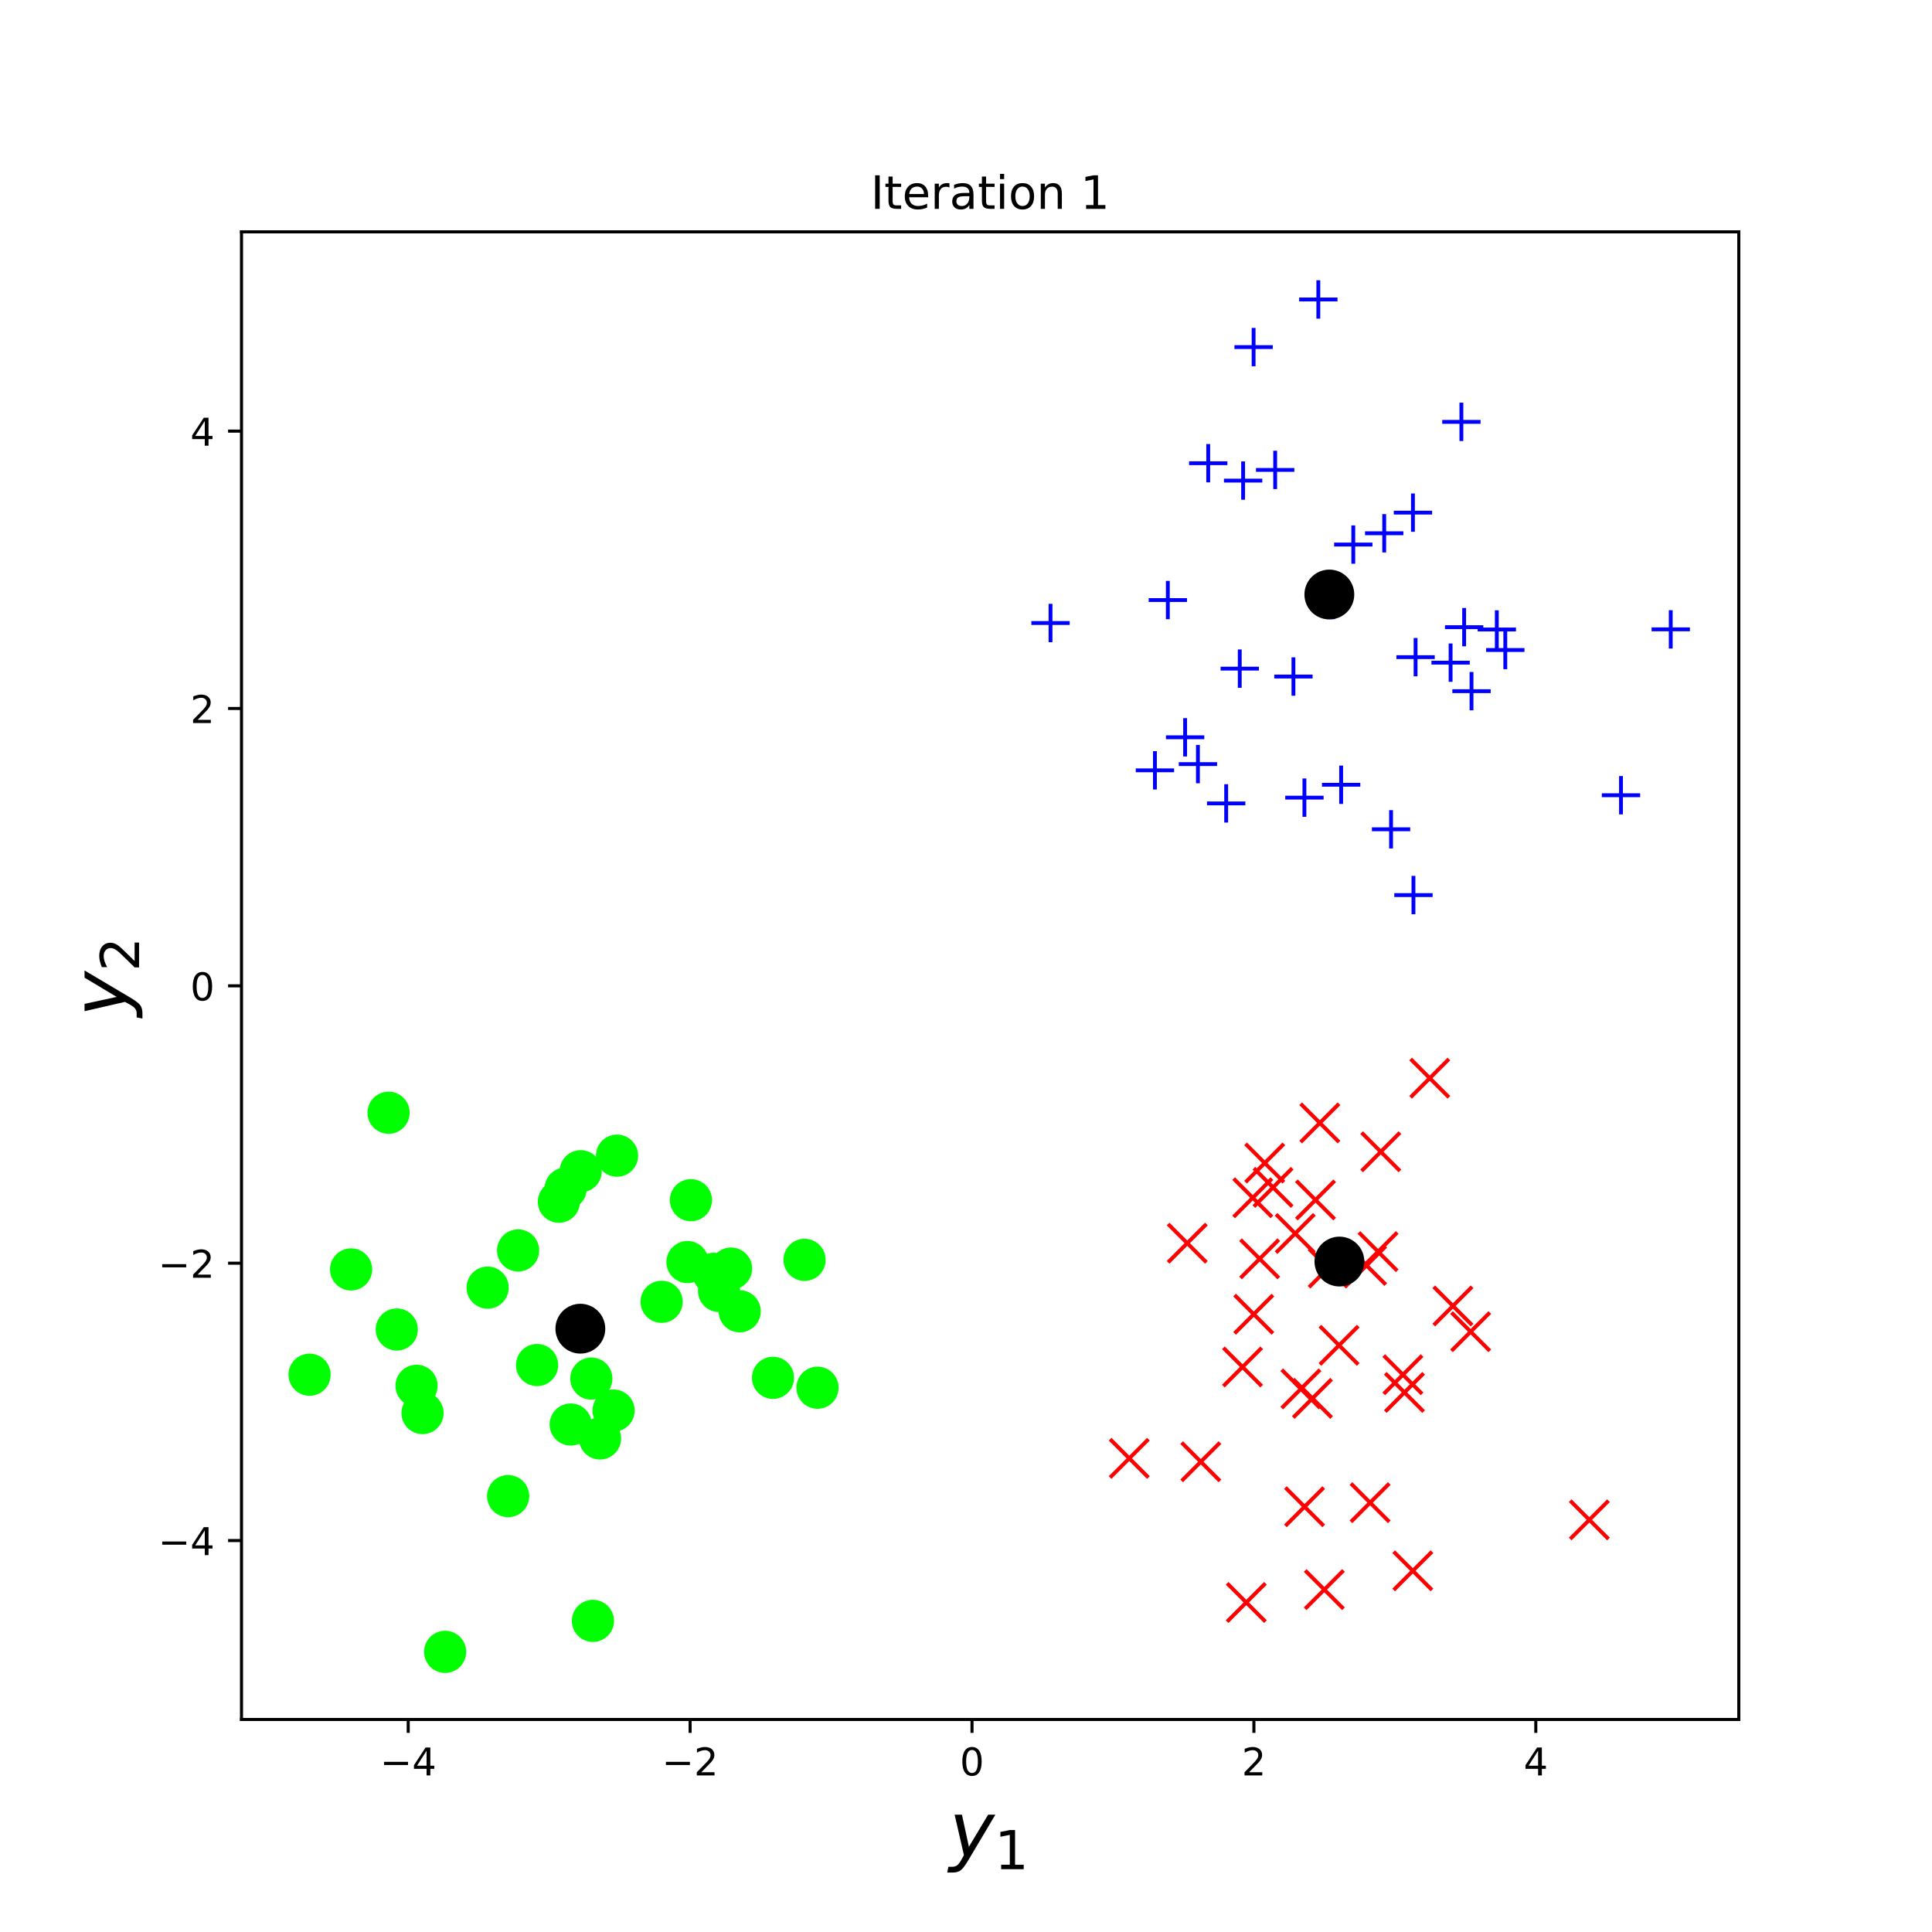
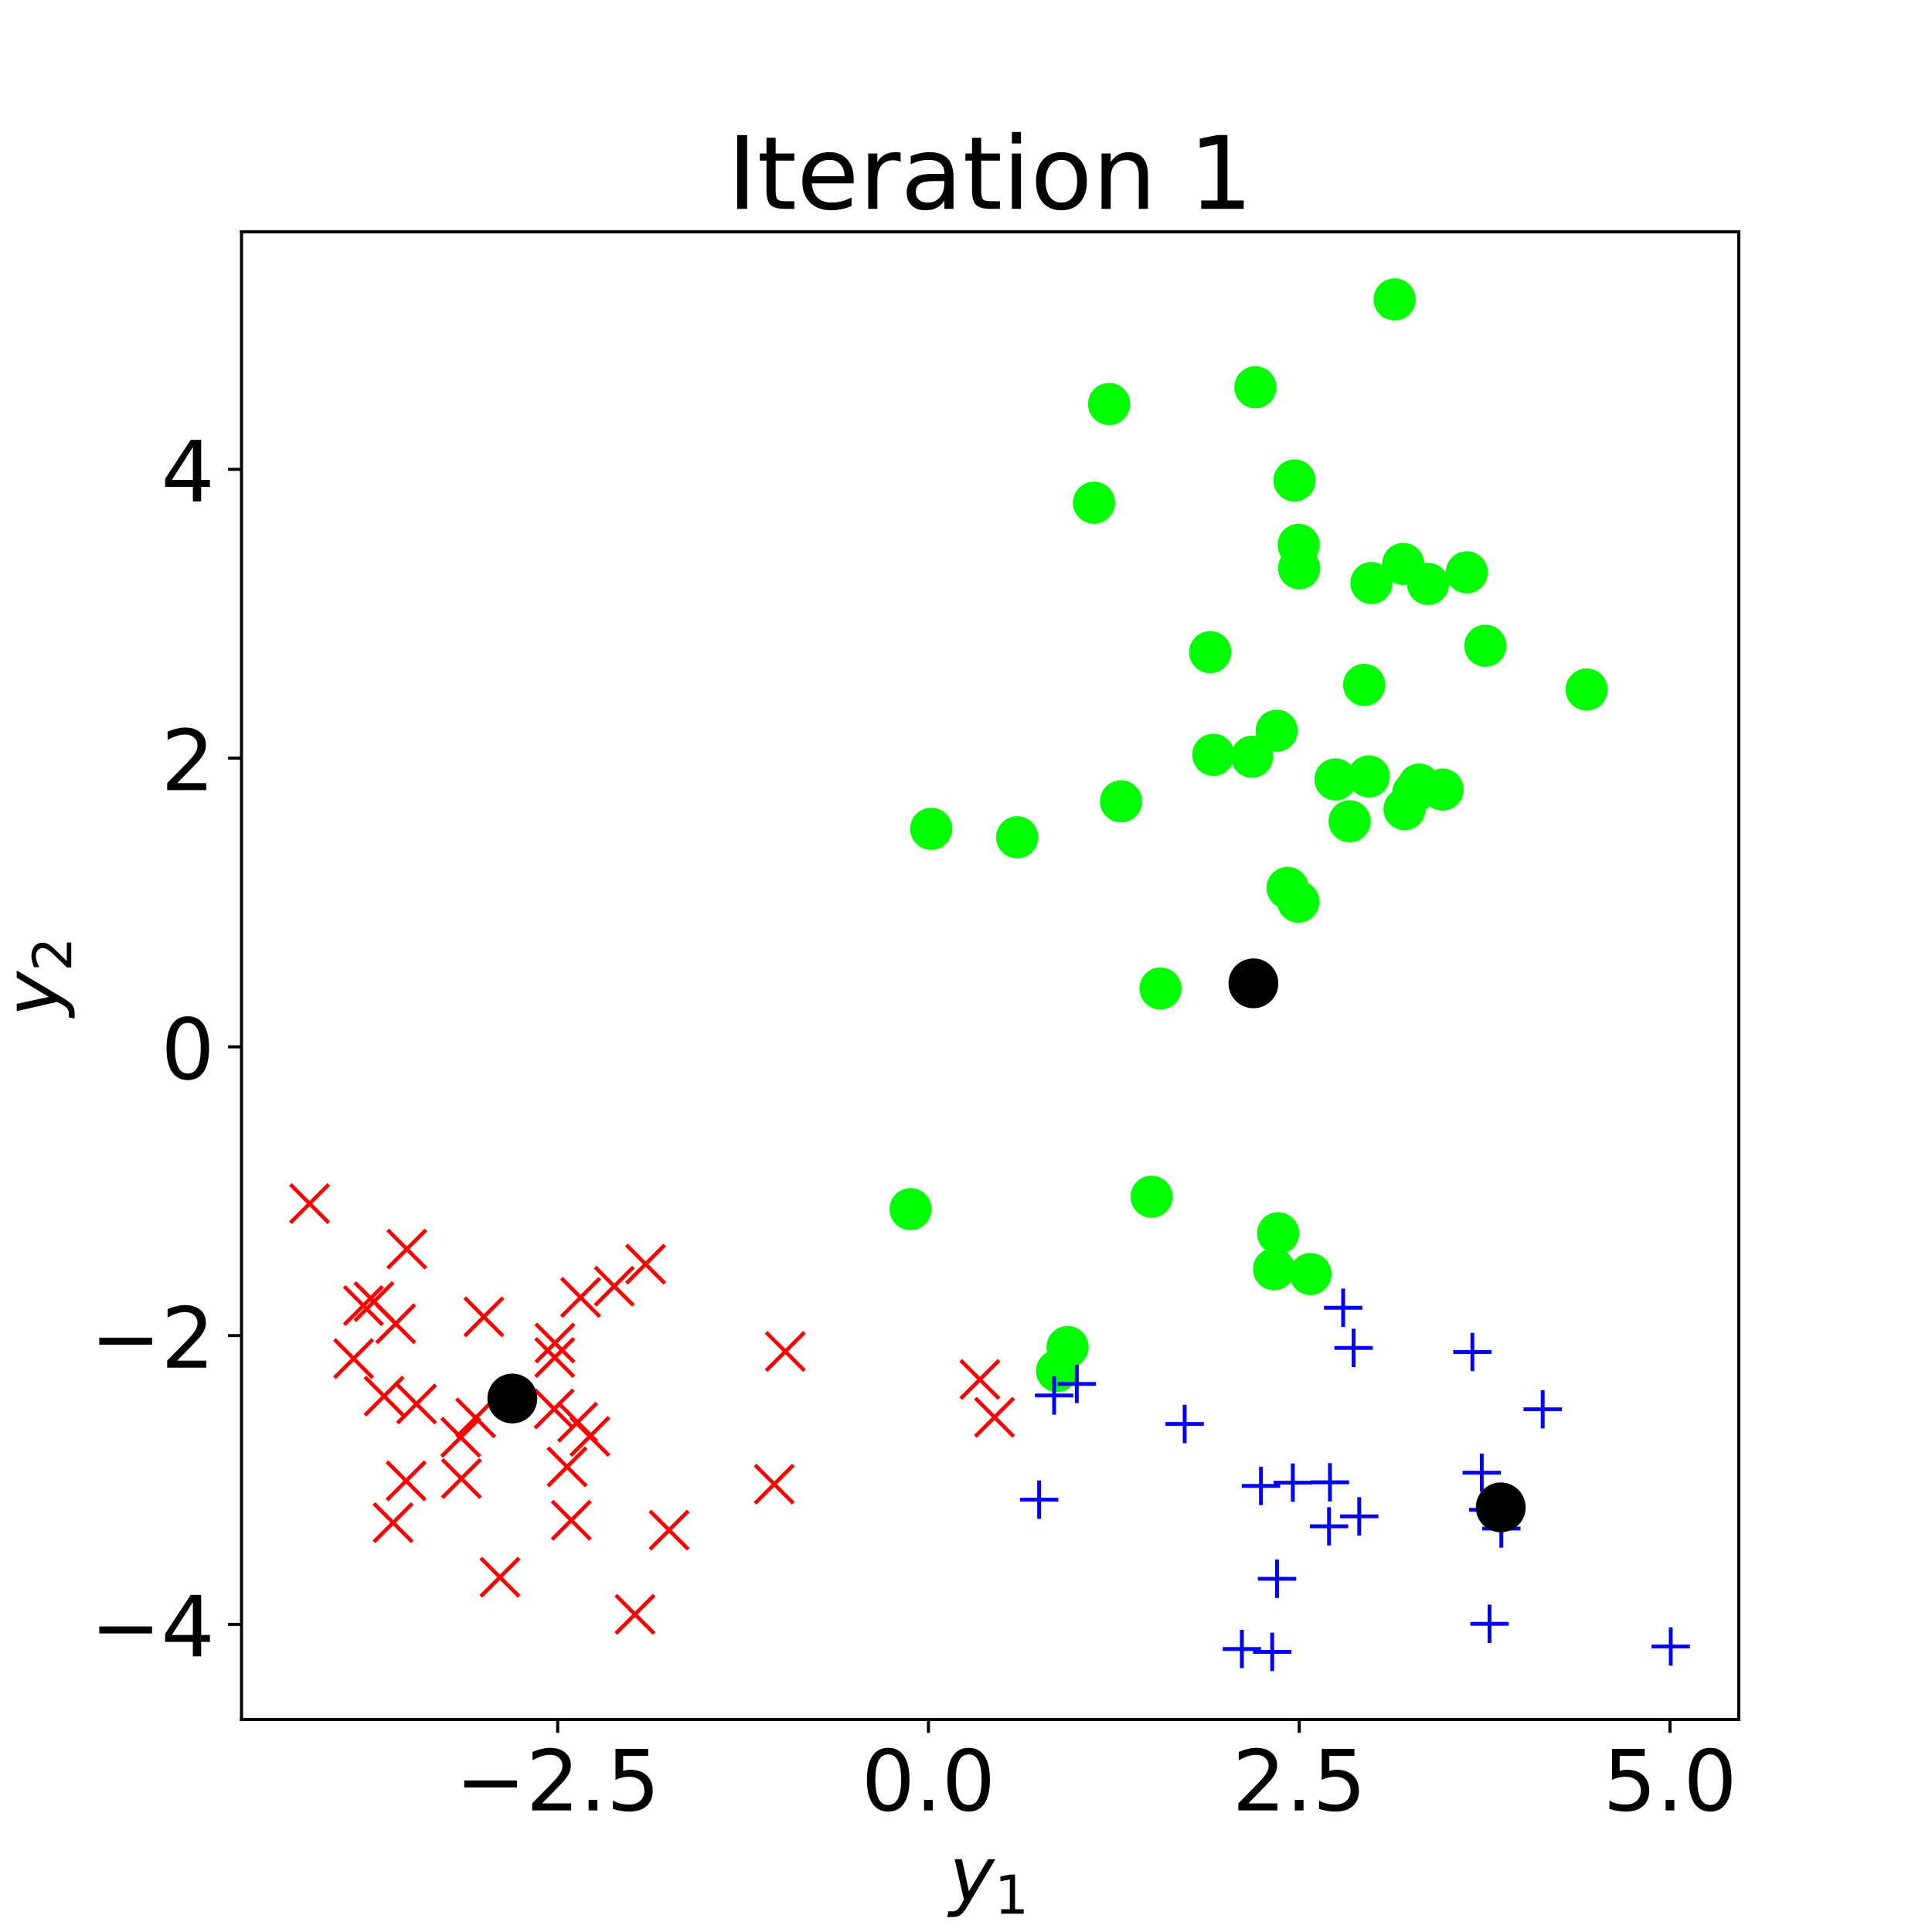
<svg xmlns="http://www.w3.org/2000/svg" xmlns:xlink="http://www.w3.org/1999/xlink" width="504pt" height="504pt" viewBox="0 0 504 504" version="1.1">
  <defs>
    <style type="text/css">*{stroke-linejoin: round; stroke-linecap: butt}</style>
  </defs>
  <g id="figure_1">
    <g id="patch_1">
      <path d="M 0 504  L 504 504  L 504 0  L 0 0  L 0 504  z " style="fill: none" />
    </g>
    <g id="axes_1">
      <g id="patch_2">
        <path d="M 63 448.56  L 453.6 448.56  L 453.6 60.48  L 63 60.48  L 63 448.56  z " style="fill: none" />
      </g>
      <g id="matplotlib.axis_1">
        <g id="xtick_1">
          <g id="line2d_1">
            <defs>
-               <path id="mb7c9445831" d="M 0 0  L 0 3.5  " style="stroke: #000000; stroke-width: 0.8" />
+               <path id="m3468204ce6" d="M 0 0  L 0 3.5  " style="stroke: #000000; stroke-width: 0.8" />
            </defs>
            <g>
-               <use xlink:href="#mb7c9445831" x="106.492" y="448.56" style="stroke: #000000; stroke-width: 0.8" />
+               <use xlink:href="#m3468204ce6" x="145.482" y="448.56" style="stroke: #000000; stroke-width: 0.8" />
            </g>
          </g>
          <g id="text_1">
-             <g transform="translate(99.12061 463.1584) scale(0.1 -0.1)">
+             <g transform="translate(118.7712 472.2766) scale(0.22 -0.22)">
              <defs>
                <path id="DejaVuSans-2212" d="M 678 2272  L 4684 2272  L 4684 1741  L 678 1741  L 678 2272  z " transform="scale(0.015625)" />
-                 <path id="DejaVuSans-34" d="M 2419 4116  L 825 1625  L 2419 1625  L 2419 4116  z M 2253 4666  L 3047 4666  L 3047 1625  L 3713 1625  L 3713 1100  L 3047 1100  L 3047 0  L 2419 0  L 2419 1100  L 313 1100  L 313 1709  L 2253 4666  z " transform="scale(0.015625)" />
-               </defs>
-               <use xlink:href="#DejaVuSans-2212" />
-               <use xlink:href="#DejaVuSans-34" x="83.789" />
-             </g>
-           </g>
-         </g>
-         <g id="xtick_2">
-           <g id="line2d_2">
-             <g>
-               <use xlink:href="#mb7c9445831" x="180.03" y="448.56" style="stroke: #000000; stroke-width: 0.8" />
-             </g>
-           </g>
-           <g id="text_2">
-             <g transform="translate(172.6587 463.1584) scale(0.1 -0.1)">
-               <defs>
                <path id="DejaVuSans-32" d="M 1228 531  L 3431 531  L 3431 0  L 469 0  L 469 531  Q 828 903 1448 1529  Q 2069 2156 2228 2338  Q 2531 2678 2651 2914  Q 2772 3150 2772 3378  Q 2772 3750 2511 3984  Q 2250 4219 1831 4219  Q 1534 4219 1204 4116  Q 875 4013 500 3803  L 500 4441  Q 881 4594 1212 4672  Q 1544 4750 1819 4750  Q 2544 4750 2975 4387  Q 3406 4025 3406 3419  Q 3406 3131 3298 2873  Q 3191 2616 2906 2266  Q 2828 2175 2409 1742  Q 1991 1309 1228 531  z " transform="scale(0.015625)" />
+                 <path id="DejaVuSans-2e" d="M 684 794  L 1344 794  L 1344 0  L 684 0  L 684 794  z " transform="scale(0.015625)" />
+                 <path id="DejaVuSans-35" d="M 691 4666  L 3169 4666  L 3169 4134  L 1269 4134  L 1269 2991  Q 1406 3038 1543 3061  Q 1681 3084 1819 3084  Q 2600 3084 3056 2656  Q 3513 2228 3513 1497  Q 3513 744 3044 326  Q 2575 -91 1722 -91  Q 1428 -91 1123 -41  Q 819 9 494 109  L 494 744  Q 775 591 1075 516  Q 1375 441 1709 441  Q 2250 441 2565 725  Q 2881 1009 2881 1497  Q 2881 1984 2565 2268  Q 2250 2553 1709 2553  Q 1456 2553 1204 2497  Q 953 2441 691 2322  L 691 4666  z " transform="scale(0.015625)" />
              </defs>
              <use xlink:href="#DejaVuSans-2212" />
              <use xlink:href="#DejaVuSans-32" x="83.789" />
-             </g>
-           </g>
-         </g>
-         <g id="xtick_3">
-           <g id="line2d_3">
-             <g>
-               <use xlink:href="#mb7c9445831" x="253.568" y="448.56" style="stroke: #000000; stroke-width: 0.8" />
-             </g>
-           </g>
-           <g id="text_3">
-             <g transform="translate(250.3866 463.1584) scale(0.1 -0.1)">
+               <use xlink:href="#DejaVuSans-2e" x="147.412" />
+               <use xlink:href="#DejaVuSans-35" x="179.199" />
+             </g>
+           </g>
+         </g>
+         <g id="xtick_2">
+           <g id="line2d_2">
+             <g>
+               <use xlink:href="#m3468204ce6" x="242.205" y="448.56" style="stroke: #000000; stroke-width: 0.8" />
+             </g>
+           </g>
+           <g id="text_2">
+             <g transform="translate(224.7119 472.2766) scale(0.22 -0.22)">
              <defs>
                <path id="DejaVuSans-30" d="M 2034 4250  Q 1547 4250 1301 3770  Q 1056 3291 1056 2328  Q 1056 1369 1301 889  Q 1547 409 2034 409  Q 2525 409 2770 889  Q 3016 1369 3016 2328  Q 3016 3291 2770 3770  Q 2525 4250 2034 4250  z M 2034 4750  Q 2819 4750 3233 4129  Q 3647 3509 3647 2328  Q 3647 1150 3233 529  Q 2819 -91 2034 -91  Q 1250 -91 836 529  Q 422 1150 422 2328  Q 422 3509 836 4129  Q 1250 4750 2034 4750  z " transform="scale(0.015625)" />
              </defs>
              <use xlink:href="#DejaVuSans-30" />
+               <use xlink:href="#DejaVuSans-2e" x="63.623" />
+               <use xlink:href="#DejaVuSans-30" x="95.41" />
+             </g>
+           </g>
+         </g>
+         <g id="xtick_3">
+           <g id="line2d_3">
+             <g>
+               <use xlink:href="#m3468204ce6" x="338.928" y="448.56" style="stroke: #000000; stroke-width: 0.8" />
+             </g>
+           </g>
+           <g id="text_3">
+             <g transform="translate(321.435 472.2766) scale(0.22 -0.22)">
+               <use xlink:href="#DejaVuSans-32" />
+               <use xlink:href="#DejaVuSans-2e" x="63.623" />
+               <use xlink:href="#DejaVuSans-35" x="95.41" />
            </g>
          </g>
        </g>
        <g id="xtick_4">
          <g id="line2d_4">
            <g>
-               <use xlink:href="#mb7c9445831" x="327.106" y="448.56" style="stroke: #000000; stroke-width: 0.8" />
+               <use xlink:href="#m3468204ce6" x="435.651" y="448.56" style="stroke: #000000; stroke-width: 0.8" />
            </g>
          </g>
          <g id="text_4">
-             <g transform="translate(323.9247 463.1584) scale(0.1 -0.1)">
-               <use xlink:href="#DejaVuSans-32" />
-             </g>
-           </g>
-         </g>
-         <g id="xtick_5">
-           <g id="line2d_5">
-             <g>
-               <use xlink:href="#mb7c9445831" x="400.644" y="448.56" style="stroke: #000000; stroke-width: 0.8" />
-             </g>
-           </g>
-           <g id="text_5">
-             <g transform="translate(397.4627 463.1584) scale(0.1 -0.1)">
-               <use xlink:href="#DejaVuSans-34" />
-             </g>
-           </g>
-         </g>
-         <g id="text_6">
-           <g transform="translate(247.6 484.3944) scale(0.2 -0.2)">
+             <g transform="translate(418.158 472.2766) scale(0.22 -0.22)">
+               <use xlink:href="#DejaVuSans-35" />
+               <use xlink:href="#DejaVuSans-2e" x="63.623" />
+               <use xlink:href="#DejaVuSans-30" x="95.41" />
+             </g>
+           </g>
+         </g>
+         <g id="text_5">
+           <g transform="translate(247.6 496.0081) scale(0.2 -0.2)">
            <defs>
              <path id="DejaVuSans-Oblique-79" d="M 1588 -325  Q 1188 -997 936 -1164  Q 684 -1331 294 -1331  L -159 -1331  L -63 -850  L 269 -850  Q 509 -850 678 -719  Q 847 -588 1056 -206  L 1234 128  L 459 3500  L 1069 3500  L 1650 819  L 3256 3500  L 3859 3500  L 1588 -325  z " transform="scale(0.015625)" />
              <path id="DejaVuSans-31" d="M 794 531  L 1825 531  L 1825 4091  L 703 3866  L 703 4441  L 1819 4666  L 2450 4666  L 2450 531  L 3481 531  L 3481 0  L 794 0  L 794 531  z " transform="scale(0.015625)" />
            </defs>
            <use xlink:href="#DejaVuSans-Oblique-79" transform="translate(0 0.3125)" />
            <use xlink:href="#DejaVuSans-31" transform="translate(59.17969 -16.09375) scale(0.7)" />
          </g>
        </g>
      </g>
      <g id="matplotlib.axis_2">
        <g id="ytick_1">
-           <g id="line2d_6">
+           <g id="line2d_5">
            <defs>
-               <path id="mdca806f975" d="M 0 0  L -3.5 0  " style="stroke: #000000; stroke-width: 0.8" />
+               <path id="m7cc0e782d6" d="M 0 0  L -3.5 0  " style="stroke: #000000; stroke-width: 0.8" />
            </defs>
            <g>
-               <use xlink:href="#mdca806f975" x="63" y="401.885" style="stroke: #000000; stroke-width: 0.8" />
-             </g>
-           </g>
-           <g id="text_7">
-             <g transform="translate(41.25781 405.6845) scale(0.1 -0.1)">
+               <use xlink:href="#m7cc0e782d6" x="63" y="423.74" style="stroke: #000000; stroke-width: 0.8" />
+             </g>
+           </g>
+           <g id="text_6">
+             <g transform="translate(23.56719 432.0988) scale(0.22 -0.22)">
+               <defs>
+                 <path id="DejaVuSans-34" d="M 2419 4116  L 825 1625  L 2419 1625  L 2419 4116  z M 2253 4666  L 3047 4666  L 3047 1625  L 3713 1625  L 3713 1100  L 3047 1100  L 3047 0  L 2419 0  L 2419 1100  L 313 1100  L 313 1709  L 2253 4666  z " transform="scale(0.015625)" />
+               </defs>
              <use xlink:href="#DejaVuSans-2212" />
              <use xlink:href="#DejaVuSans-34" x="83.789" />
            </g>
          </g>
        </g>
        <g id="ytick_2">
-           <g id="line2d_7">
-             <g>
-               <use xlink:href="#mdca806f975" x="63" y="329.53" style="stroke: #000000; stroke-width: 0.8" />
-             </g>
-           </g>
-           <g id="text_8">
-             <g transform="translate(41.25781 333.3295) scale(0.1 -0.1)">
+           <g id="line2d_6">
+             <g>
+               <use xlink:href="#m7cc0e782d6" x="63" y="348.414" style="stroke: #000000; stroke-width: 0.8" />
+             </g>
+           </g>
+           <g id="text_7">
+             <g transform="translate(23.56719 356.772) scale(0.22 -0.22)">
              <use xlink:href="#DejaVuSans-2212" />
              <use xlink:href="#DejaVuSans-32" x="83.789" />
            </g>
          </g>
        </g>
        <g id="ytick_3">
+           <g id="line2d_7">
+             <g>
+               <use xlink:href="#m7cc0e782d6" x="63" y="273.087" style="stroke: #000000; stroke-width: 0.8" />
+             </g>
+           </g>
+           <g id="text_8">
+             <g transform="translate(42.0025 281.4452) scale(0.22 -0.22)">
+               <use xlink:href="#DejaVuSans-30" />
+             </g>
+           </g>
+         </g>
+         <g id="ytick_4">
          <g id="line2d_8">
            <g>
-               <use xlink:href="#mdca806f975" x="63" y="257.175" style="stroke: #000000; stroke-width: 0.8" />
+               <use xlink:href="#m7cc0e782d6" x="63" y="197.76" style="stroke: #000000; stroke-width: 0.8" />
            </g>
          </g>
          <g id="text_9">
-             <g transform="translate(49.6375 260.9744) scale(0.1 -0.1)">
-               <use xlink:href="#DejaVuSans-30" />
-             </g>
-           </g>
-         </g>
-         <g id="ytick_4">
+             <g transform="translate(42.0025 206.1184) scale(0.22 -0.22)">
+               <use xlink:href="#DejaVuSans-32" />
+             </g>
+           </g>
+         </g>
+         <g id="ytick_5">
          <g id="line2d_9">
            <g>
-               <use xlink:href="#mdca806f975" x="63" y="184.82" style="stroke: #000000; stroke-width: 0.8" />
+               <use xlink:href="#m7cc0e782d6" x="63" y="122.433" style="stroke: #000000; stroke-width: 0.8" />
            </g>
          </g>
          <g id="text_10">
-             <g transform="translate(49.6375 188.6193) scale(0.1 -0.1)">
-               <use xlink:href="#DejaVuSans-32" />
-             </g>
-           </g>
-         </g>
-         <g id="ytick_5">
-           <g id="line2d_10">
-             <g>
-               <use xlink:href="#mdca806f975" x="63" y="112.465" style="stroke: #000000; stroke-width: 0.8" />
-             </g>
-           </g>
-           <g id="text_11">
-             <g transform="translate(49.6375 116.2642) scale(0.1 -0.1)">
+             <g transform="translate(42.0025 130.7917) scale(0.22 -0.22)">
              <use xlink:href="#DejaVuSans-34" />
            </g>
          </g>
        </g>
-         <g id="text_12">
-           <g transform="translate(33.05781 265.22) rotate(-90) scale(0.2 -0.2)">
+         <g id="text_11">
+           <g transform="translate(15.36719 265.22) rotate(-90) scale(0.2 -0.2)">
            <use xlink:href="#DejaVuSans-Oblique-79" transform="translate(0 0.3125)" />
            <use xlink:href="#DejaVuSans-32" transform="translate(59.17969 -16.09375) scale(0.7)" />
          </g>
        </g>
      </g>
+       <g id="line2d_10">
+         <defs>
+           <path id="m7ee45a2a18" d="M -5 5  L 5 -5  M -5 -5  L 5 5  " style="stroke: #ff0000" />
+         </defs>
+         <g clip-path="url(#p1b274f0516)">
+           <use xlink:href="#m7ee45a2a18" x="80.755" y="313.983" style="fill: #ff0000; stroke: #ff0000" />
+           <use xlink:href="#m7ee45a2a18" x="106.123" y="325.842" style="fill: #ff0000; stroke: #ff0000" />
+           <use xlink:href="#m7ee45a2a18" x="151.458" y="338.456" style="fill: #ff0000; stroke: #ff0000" />
+           <use xlink:href="#m7ee45a2a18" x="160.236" y="335.532" style="fill: #ff0000; stroke: #ff0000" />
+           <use xlink:href="#m7ee45a2a18" x="97.544" y="339.553" style="fill: #ff0000; stroke: #ff0000" />
+           <use xlink:href="#m7ee45a2a18" x="165.638" y="421.133" style="fill: #ff0000; stroke: #ff0000" />
+           <use xlink:href="#m7ee45a2a18" x="201.968" y="387.176" style="fill: #ff0000; stroke: #ff0000" />
+           <use xlink:href="#m7ee45a2a18" x="120.193" y="374.937" style="fill: #ff0000; stroke: #ff0000" />
+           <use xlink:href="#m7ee45a2a18" x="144.713" y="354.129" style="fill: #ff0000; stroke: #ff0000" />
+           <use xlink:href="#m7ee45a2a18" x="144.769" y="350.359" style="fill: #ff0000; stroke: #ff0000" />
+           <use xlink:href="#m7ee45a2a18" x="204.854" y="352.562" style="fill: #ff0000; stroke: #ff0000" />
+           <use xlink:href="#m7ee45a2a18" x="108.648" y="366.253" style="fill: #ff0000; stroke: #ff0000" />
+           <use xlink:href="#m7ee45a2a18" x="92.234" y="354.42" style="fill: #ff0000; stroke: #ff0000" />
+           <use xlink:href="#m7ee45a2a18" x="103.222" y="345.316" style="fill: #ff0000; stroke: #ff0000" />
+           <use xlink:href="#m7ee45a2a18" x="153.877" y="374.718" style="fill: #ff0000; stroke: #ff0000" />
+           <use xlink:href="#m7ee45a2a18" x="124.075" y="369.872" style="fill: #ff0000; stroke: #ff0000" />
+           <use xlink:href="#m7ee45a2a18" x="102.544" y="397.218" style="fill: #ff0000; stroke: #ff0000" />
+           <use xlink:href="#m7ee45a2a18" x="130.416" y="411.446" style="fill: #ff0000; stroke: #ff0000" />
+           <use xlink:href="#m7ee45a2a18" x="100.187" y="364.207" style="fill: #ff0000; stroke: #ff0000" />
+           <use xlink:href="#m7ee45a2a18" x="120.358" y="385.708" style="fill: #ff0000; stroke: #ff0000" />
+           <use xlink:href="#m7ee45a2a18" x="150.677" y="371.005" style="fill: #ff0000; stroke: #ff0000" />
+           <use xlink:href="#m7ee45a2a18" x="147.925" y="382.656" style="fill: #ff0000; stroke: #ff0000" />
+           <use xlink:href="#m7ee45a2a18" x="144.554" y="367.555" style="fill: #ff0000; stroke: #ff0000" />
+           <use xlink:href="#m7ee45a2a18" x="94.791" y="340.59" style="fill: #ff0000; stroke: #ff0000" />
+           <use xlink:href="#m7ee45a2a18" x="105.936" y="386.308" style="fill: #ff0000; stroke: #ff0000" />
+           <use xlink:href="#m7ee45a2a18" x="168.411" y="329.776" style="fill: #ff0000; stroke: #ff0000" />
+           <use xlink:href="#m7ee45a2a18" x="126.216" y="343.526" style="fill: #ff0000; stroke: #ff0000" />
+           <use xlink:href="#m7ee45a2a18" x="149.022" y="396.592" style="fill: #ff0000; stroke: #ff0000" />
+           <use xlink:href="#m7ee45a2a18" x="174.541" y="399.163" style="fill: #ff0000; stroke: #ff0000" />
+           <use xlink:href="#m7ee45a2a18" x="255.613" y="359.868" style="fill: #ff0000; stroke: #ff0000" />
+           <use xlink:href="#m7ee45a2a18" x="259.435" y="369.726" style="fill: #ff0000; stroke: #ff0000" />
+         </g>
+       </g>
      <g id="line2d_11">
        <defs>
-           <path id="m654a1dd733" d="M -5 5  L 5 -5  M -5 -5  L 5 5  " style="stroke: #ff0000" />
+           <path id="m3ec1ff47a1" d="M 0 5  C 1.326 5 2.598 4.473 3.536 3.536  C 4.473 2.598 5 1.326 5 0  C 5 -1.326 4.473 -2.598 3.536 -3.536  C 2.598 -4.473 1.326 -5 0 -5  C -1.326 -5 -2.598 -4.473 -3.536 -3.536  C -4.473 -2.598 -5 -1.326 -5 0  C -5 1.326 -4.473 2.598 -3.536 3.536  C -2.598 4.473 -1.326 5 0 5  z " style="stroke: #00ff00" />
        </defs>
-         <g clip-path="url(#p6a82143567)">
-           <use xlink:href="#m654a1dd733" x="343.177" y="313.03" style="fill: #ff0000; stroke: #ff0000" />
-           <use xlink:href="#m654a1dd733" x="329.929" y="303.399" style="fill: #ff0000; stroke: #ff0000" />
-           <use xlink:href="#m654a1dd733" x="359.493" y="326.508" style="fill: #ff0000; stroke: #ff0000" />
-           <use xlink:href="#m654a1dd733" x="326.811" y="312.461" style="fill: #ff0000; stroke: #ff0000" />
-           <use xlink:href="#m654a1dd733" x="327.068" y="342.84" style="fill: #ff0000; stroke: #ff0000" />
-           <use xlink:href="#m654a1dd733" x="349.322" y="350.949" style="fill: #ff0000; stroke: #ff0000" />
-           <use xlink:href="#m654a1dd733" x="328.606" y="328.388" style="fill: #ff0000; stroke: #ff0000" />
-           <use xlink:href="#m654a1dd733" x="372.982" y="281.261" style="fill: #ff0000; stroke: #ff0000" />
-           <use xlink:href="#m654a1dd733" x="342.373" y="364.794" style="fill: #ff0000; stroke: #ff0000" />
-           <use xlink:href="#m654a1dd733" x="357.422" y="392.001" style="fill: #ff0000; stroke: #ff0000" />
-           <use xlink:href="#m654a1dd733" x="294.593" y="380.44" style="fill: #ff0000; stroke: #ff0000" />
-           <use xlink:href="#m654a1dd733" x="337.881" y="321.783" style="fill: #ff0000; stroke: #ff0000" />
-           <use xlink:href="#m654a1dd733" x="366.382" y="363.246" style="fill: #ff0000; stroke: #ff0000" />
-           <use xlink:href="#m654a1dd733" x="313.257" y="381.326" style="fill: #ff0000; stroke: #ff0000" />
-           <use xlink:href="#m654a1dd733" x="339.362" y="362.32" style="fill: #ff0000; stroke: #ff0000" />
-           <use xlink:href="#m654a1dd733" x="325.119" y="418.034" style="fill: #ff0000; stroke: #ff0000" />
-           <use xlink:href="#m654a1dd733" x="345.472" y="414.684" style="fill: #ff0000; stroke: #ff0000" />
-           <use xlink:href="#m654a1dd733" x="309.716" y="324.311" style="fill: #ff0000; stroke: #ff0000" />
-           <use xlink:href="#m654a1dd733" x="332.092" y="309.755" style="fill: #ff0000; stroke: #ff0000" />
-           <use xlink:href="#m654a1dd733" x="344.304" y="292.938" style="fill: #ff0000; stroke: #ff0000" />
-           <use xlink:href="#m654a1dd733" x="346.483" y="330.8" style="fill: #ff0000; stroke: #ff0000" />
-           <use xlink:href="#m654a1dd733" x="324.14" y="356.599" style="fill: #ff0000; stroke: #ff0000" />
-           <use xlink:href="#m654a1dd733" x="368.564" y="409.783" style="fill: #ff0000; stroke: #ff0000" />
-           <use xlink:href="#m654a1dd733" x="383.646" y="347.402" style="fill: #ff0000; stroke: #ff0000" />
-           <use xlink:href="#m654a1dd733" x="414.615" y="396.48" style="fill: #ff0000; stroke: #ff0000" />
-           <use xlink:href="#m654a1dd733" x="356.493" y="330.116" style="fill: #ff0000; stroke: #ff0000" />
-           <use xlink:href="#m654a1dd733" x="340.318" y="393.059" style="fill: #ff0000; stroke: #ff0000" />
-           <use xlink:href="#m654a1dd733" x="365.976" y="358.621" style="fill: #ff0000; stroke: #ff0000" />
-           <use xlink:href="#m654a1dd733" x="360.205" y="300.464" style="fill: #ff0000; stroke: #ff0000" />
-           <use xlink:href="#m654a1dd733" x="379.021" y="340.682" style="fill: #ff0000; stroke: #ff0000" />
+         <g clip-path="url(#p1b274f0516)">
+           <use xlink:href="#m3ec1ff47a1" x="413.905" y="179.878" style="fill: #00ff00; stroke: #00ff00" />
+           <use xlink:href="#m3ec1ff47a1" x="370.202" y="204.669" style="fill: #00ff00; stroke: #00ff00" />
+           <use xlink:href="#m3ec1ff47a1" x="333.043" y="190.624" style="fill: #00ff00; stroke: #00ff00" />
+           <use xlink:href="#m3ec1ff47a1" x="348.366" y="203.334" style="fill: #00ff00; stroke: #00ff00" />
+           <use xlink:href="#m3ec1ff47a1" x="292.441" y="209.061" style="fill: #00ff00; stroke: #00ff00" />
+           <use xlink:href="#m3ec1ff47a1" x="337.694" y="125.333" style="fill: #00ff00; stroke: #00ff00" />
+           <use xlink:href="#m3ec1ff47a1" x="338.783" y="142.145" style="fill: #00ff00; stroke: #00ff00" />
+           <use xlink:href="#m3ec1ff47a1" x="327.488" y="101.03" style="fill: #00ff00; stroke: #00ff00" />
+           <use xlink:href="#m3ec1ff47a1" x="289.323" y="105.39" style="fill: #00ff00; stroke: #00ff00" />
+           <use xlink:href="#m3ec1ff47a1" x="382.639" y="149.31" style="fill: #00ff00; stroke: #00ff00" />
+           <use xlink:href="#m3ec1ff47a1" x="368.672" y="206.818" style="fill: #00ff00; stroke: #00ff00" />
+           <use xlink:href="#m3ec1ff47a1" x="355.881" y="178.672" style="fill: #00ff00; stroke: #00ff00" />
+           <use xlink:href="#m3ec1ff47a1" x="315.695" y="170.131" style="fill: #00ff00; stroke: #00ff00" />
+           <use xlink:href="#m3ec1ff47a1" x="265.352" y="218.432" style="fill: #00ff00; stroke: #00ff00" />
+           <use xlink:href="#m3ec1ff47a1" x="366.395" y="211.093" style="fill: #00ff00; stroke: #00ff00" />
+           <use xlink:href="#m3ec1ff47a1" x="357.065" y="202.552" style="fill: #00ff00; stroke: #00ff00" />
+           <use xlink:href="#m3ec1ff47a1" x="335.888" y="231.633" style="fill: #00ff00; stroke: #00ff00" />
+           <use xlink:href="#m3ec1ff47a1" x="316.521" y="196.906" style="fill: #00ff00; stroke: #00ff00" />
+           <use xlink:href="#m3ec1ff47a1" x="285.39" y="131.148" style="fill: #00ff00; stroke: #00ff00" />
+           <use xlink:href="#m3ec1ff47a1" x="242.927" y="216.216" style="fill: #00ff00; stroke: #00ff00" />
+           <use xlink:href="#m3ec1ff47a1" x="326.605" y="197.421" style="fill: #00ff00; stroke: #00ff00" />
+           <use xlink:href="#m3ec1ff47a1" x="338.684" y="235.241" style="fill: #00ff00; stroke: #00ff00" />
+           <use xlink:href="#m3ec1ff47a1" x="376.319" y="205.979" style="fill: #00ff00; stroke: #00ff00" />
+           <use xlink:href="#m3ec1ff47a1" x="366.051" y="147.11" style="fill: #00ff00; stroke: #00ff00" />
+           <use xlink:href="#m3ec1ff47a1" x="363.81" y="78.12" style="fill: #00ff00; stroke: #00ff00" />
+           <use xlink:href="#m3ec1ff47a1" x="357.756" y="152.092" style="fill: #00ff00; stroke: #00ff00" />
+           <use xlink:href="#m3ec1ff47a1" x="387.474" y="168.467" style="fill: #00ff00; stroke: #00ff00" />
+           <use xlink:href="#m3ec1ff47a1" x="352.06" y="214.247" style="fill: #00ff00; stroke: #00ff00" />
+           <use xlink:href="#m3ec1ff47a1" x="372.525" y="152.329" style="fill: #00ff00; stroke: #00ff00" />
+           <use xlink:href="#m3ec1ff47a1" x="338.914" y="148.247" style="fill: #00ff00; stroke: #00ff00" />
+           <use xlink:href="#m3ec1ff47a1" x="237.531" y="315.43" style="fill: #00ff00; stroke: #00ff00" />
+           <use xlink:href="#m3ec1ff47a1" x="275.757" y="357.635" style="fill: #00ff00; stroke: #00ff00" />
+           <use xlink:href="#m3ec1ff47a1" x="278.494" y="351.417" style="fill: #00ff00; stroke: #00ff00" />
+           <use xlink:href="#m3ec1ff47a1" x="300.407" y="312.182" style="fill: #00ff00; stroke: #00ff00" />
+           <use xlink:href="#m3ec1ff47a1" x="302.74" y="257.862" style="fill: #00ff00; stroke: #00ff00" />
+           <use xlink:href="#m3ec1ff47a1" x="333.426" y="321.727" style="fill: #00ff00; stroke: #00ff00" />
+           <use xlink:href="#m3ec1ff47a1" x="332.357" y="331.101" style="fill: #00ff00; stroke: #00ff00" />
+           <use xlink:href="#m3ec1ff47a1" x="341.871" y="332.356" style="fill: #00ff00; stroke: #00ff00" />
        </g>
      </g>
      <g id="line2d_12">
        <defs>
-           <path id="me130975445" d="M 0 5  C 1.326 5 2.598 4.473 3.536 3.536  C 4.473 2.598 5 1.326 5 0  C 5 -1.326 4.473 -2.598 3.536 -3.536  C 2.598 -4.473 1.326 -5 0 -5  C -1.326 -5 -2.598 -4.473 -3.536 -3.536  C -4.473 -2.598 -5 -1.326 -5 0  C -5 1.326 -4.473 2.598 -3.536 3.536  C -2.598 4.473 -1.326 5 0 5  z " style="stroke: #00ff00" />
+           <path id="ma0e3523c62" d="M -5 0  L 5 0  M 0 5  L 0 -5  " style="stroke: #0000ff" />
        </defs>
-         <g clip-path="url(#p6a82143567)">
-           <use xlink:href="#me130975445" x="154.262" y="359.632" style="fill: #00ff00; stroke: #00ff00" />
-           <use xlink:href="#me130975445" x="91.585" y="331.153" style="fill: #00ff00; stroke: #00ff00" />
-           <use xlink:href="#me130975445" x="172.596" y="339.605" style="fill: #00ff00; stroke: #00ff00" />
-           <use xlink:href="#me130975445" x="156.524" y="375.246" style="fill: #00ff00; stroke: #00ff00" />
-           <use xlink:href="#me130975445" x="132.558" y="390.291" style="fill: #00ff00; stroke: #00ff00" />
-           <use xlink:href="#me130975445" x="186.228" y="332.3" style="fill: #00ff00; stroke: #00ff00" />
-           <use xlink:href="#me130975445" x="135.153" y="326.203" style="fill: #00ff00; stroke: #00ff00" />
-           <use xlink:href="#me130975445" x="116.121" y="430.92" style="fill: #00ff00; stroke: #00ff00" />
-           <use xlink:href="#me130975445" x="140.105" y="356.097" style="fill: #00ff00; stroke: #00ff00" />
-           <use xlink:href="#me130975445" x="127.206" y="335.903" style="fill: #00ff00; stroke: #00ff00" />
-           <use xlink:href="#me130975445" x="187.585" y="336.776" style="fill: #00ff00; stroke: #00ff00" />
-           <use xlink:href="#me130975445" x="190.708" y="330.936" style="fill: #00ff00; stroke: #00ff00" />
-           <use xlink:href="#me130975445" x="108.662" y="361.513" style="fill: #00ff00; stroke: #00ff00" />
-           <use xlink:href="#me130975445" x="154.675" y="422.833" style="fill: #00ff00; stroke: #00ff00" />
-           <use xlink:href="#me130975445" x="103.505" y="346.824" style="fill: #00ff00; stroke: #00ff00" />
-           <use xlink:href="#me130975445" x="147.558" y="310.069" style="fill: #00ff00; stroke: #00ff00" />
-           <use xlink:href="#me130975445" x="160.965" y="301.48" style="fill: #00ff00; stroke: #00ff00" />
-           <use xlink:href="#me130975445" x="201.651" y="359.432" style="fill: #00ff00; stroke: #00ff00" />
-           <use xlink:href="#me130975445" x="213.26" y="362.015" style="fill: #00ff00; stroke: #00ff00" />
-           <use xlink:href="#me130975445" x="209.882" y="328.657" style="fill: #00ff00; stroke: #00ff00" />
-           <use xlink:href="#me130975445" x="179.343" y="329.232" style="fill: #00ff00; stroke: #00ff00" />
-           <use xlink:href="#me130975445" x="192.962" y="342.072" style="fill: #00ff00; stroke: #00ff00" />
-           <use xlink:href="#me130975445" x="160.067" y="367.972" style="fill: #00ff00; stroke: #00ff00" />
-           <use xlink:href="#me130975445" x="101.364" y="290.277" style="fill: #00ff00; stroke: #00ff00" />
-           <use xlink:href="#me130975445" x="148.883" y="371.611" style="fill: #00ff00; stroke: #00ff00" />
-           <use xlink:href="#me130975445" x="180.244" y="313.095" style="fill: #00ff00; stroke: #00ff00" />
-           <use xlink:href="#me130975445" x="110.226" y="368.623" style="fill: #00ff00; stroke: #00ff00" />
-           <use xlink:href="#me130975445" x="145.796" y="313.492" style="fill: #00ff00; stroke: #00ff00" />
-           <use xlink:href="#me130975445" x="151.489" y="305.539" style="fill: #00ff00; stroke: #00ff00" />
-           <use xlink:href="#me130975445" x="80.755" y="358.617" style="fill: #00ff00; stroke: #00ff00" />
+         <g clip-path="url(#p1b274f0516)">
+           <use xlink:href="#ma0e3523c62" x="388.248" y="393.87" style="fill: #0000ff; stroke: #0000ff" />
+           <use xlink:href="#ma0e3523c62" x="386.547" y="384.184" style="fill: #0000ff; stroke: #0000ff" />
+           <use xlink:href="#ma0e3523c62" x="435.845" y="429.522" style="fill: #0000ff; stroke: #0000ff" />
+           <use xlink:href="#ma0e3523c62" x="353.116" y="351.631" style="fill: #0000ff; stroke: #0000ff" />
+           <use xlink:href="#ma0e3523c62" x="280.904" y="361.026" style="fill: #0000ff; stroke: #0000ff" />
+           <use xlink:href="#ma0e3523c62" x="274.991" y="364.037" style="fill: #0000ff; stroke: #0000ff" />
+           <use xlink:href="#ma0e3523c62" x="271.07" y="391.213" style="fill: #0000ff; stroke: #0000ff" />
+           <use xlink:href="#ma0e3523c62" x="328.943" y="387.63" style="fill: #0000ff; stroke: #0000ff" />
+           <use xlink:href="#ma0e3523c62" x="323.966" y="430.173" style="fill: #0000ff; stroke: #0000ff" />
+           <use xlink:href="#ma0e3523c62" x="346.704" y="398.169" style="fill: #0000ff; stroke: #0000ff" />
+           <use xlink:href="#ma0e3523c62" x="309.042" y="371.468" style="fill: #0000ff; stroke: #0000ff" />
+           <use xlink:href="#ma0e3523c62" x="346.939" y="386.688" style="fill: #0000ff; stroke: #0000ff" />
+           <use xlink:href="#ma0e3523c62" x="331.874" y="430.92" style="fill: #0000ff; stroke: #0000ff" />
+           <use xlink:href="#ma0e3523c62" x="333.133" y="411.858" style="fill: #0000ff; stroke: #0000ff" />
+           <use xlink:href="#ma0e3523c62" x="350.385" y="341.154" style="fill: #0000ff; stroke: #0000ff" />
+           <use xlink:href="#ma0e3523c62" x="337.252" y="386.773" style="fill: #0000ff; stroke: #0000ff" />
+           <use xlink:href="#ma0e3523c62" x="391.642" y="398.748" style="fill: #0000ff; stroke: #0000ff" />
+           <use xlink:href="#ma0e3523c62" x="354.579" y="395.564" style="fill: #0000ff; stroke: #0000ff" />
+           <use xlink:href="#ma0e3523c62" x="388.572" y="423.6" style="fill: #0000ff; stroke: #0000ff" />
+           <use xlink:href="#ma0e3523c62" x="402.441" y="367.637" style="fill: #0000ff; stroke: #0000ff" />
+           <use xlink:href="#ma0e3523c62" x="384.103" y="352.698" style="fill: #0000ff; stroke: #0000ff" />
        </g>
      </g>
      <g id="line2d_13">
        <defs>
-           <path id="m2e57e48e63" d="M -5 0  L 5 0  M 0 5  L 0 -5  " style="stroke: #0000ff" />
+           <path id="m3539e06fde" d="M 0 6  C 1.591 6 3.117 5.368 4.243 4.243  C 5.368 3.117 6 1.591 6 0  C 6 -1.591 5.368 -3.117 4.243 -4.243  C 3.117 -5.368 1.591 -6 0 -6  C -1.591 -6 -3.117 -5.368 -4.243 -4.243  C -5.368 -3.117 -6 -1.591 -6 0  C -6 1.591 -5.368 3.117 -4.243 4.243  C -3.117 5.368 -1.591 6 0 6  z " style="stroke: #000000" />
        </defs>
-         <g clip-path="url(#p6a82143567)">
-           <use xlink:href="#m2e57e48e63" x="301.286" y="200.956" style="fill: #0000ff; stroke: #0000ff" />
-           <use xlink:href="#m2e57e48e63" x="315.19" y="120.836" style="fill: #0000ff; stroke: #0000ff" />
-           <use xlink:href="#m2e57e48e63" x="392.686" y="169.568" style="fill: #0000ff; stroke: #0000ff" />
-           <use xlink:href="#m2e57e48e63" x="435.845" y="164.178" style="fill: #0000ff; stroke: #0000ff" />
-           <use xlink:href="#m2e57e48e63" x="337.416" y="176.487" style="fill: #0000ff; stroke: #0000ff" />
-           <use xlink:href="#m2e57e48e63" x="312.502" y="199.329" style="fill: #0000ff; stroke: #0000ff" />
-           <use xlink:href="#m2e57e48e63" x="422.868" y="207.451" style="fill: #0000ff; stroke: #0000ff" />
-           <use xlink:href="#m2e57e48e63" x="319.872" y="209.584" style="fill: #0000ff; stroke: #0000ff" />
-           <use xlink:href="#m2e57e48e63" x="383.874" y="180.303" style="fill: #0000ff; stroke: #0000ff" />
-           <use xlink:href="#m2e57e48e63" x="332.654" y="122.585" style="fill: #0000ff; stroke: #0000ff" />
-           <use xlink:href="#m2e57e48e63" x="323.413" y="174.426" style="fill: #0000ff; stroke: #0000ff" />
-           <use xlink:href="#m2e57e48e63" x="327.028" y="90.543" style="fill: #0000ff; stroke: #0000ff" />
-           <use xlink:href="#m2e57e48e63" x="353.032" y="142.055" style="fill: #0000ff; stroke: #0000ff" />
-           <use xlink:href="#m2e57e48e63" x="340.282" y="208.075" style="fill: #0000ff; stroke: #0000ff" />
-           <use xlink:href="#m2e57e48e63" x="390.471" y="164.215" style="fill: #0000ff; stroke: #0000ff" />
-           <use xlink:href="#m2e57e48e63" x="274.049" y="162.523" style="fill: #0000ff; stroke: #0000ff" />
-           <use xlink:href="#m2e57e48e63" x="324.29" y="125.373" style="fill: #0000ff; stroke: #0000ff" />
-           <use xlink:href="#m2e57e48e63" x="381.95" y="163.61" style="fill: #0000ff; stroke: #0000ff" />
-           <use xlink:href="#m2e57e48e63" x="368.727" y="233.499" style="fill: #0000ff; stroke: #0000ff" />
-           <use xlink:href="#m2e57e48e63" x="347.769" y="156.519" style="fill: #0000ff; stroke: #0000ff" />
-           <use xlink:href="#m2e57e48e63" x="309.163" y="192.336" style="fill: #0000ff; stroke: #0000ff" />
-           <use xlink:href="#m2e57e48e63" x="304.653" y="156.539" style="fill: #0000ff; stroke: #0000ff" />
-           <use xlink:href="#m2e57e48e63" x="368.595" y="133.725" style="fill: #0000ff; stroke: #0000ff" />
-           <use xlink:href="#m2e57e48e63" x="369.282" y="171.428" style="fill: #0000ff; stroke: #0000ff" />
-           <use xlink:href="#m2e57e48e63" x="362.883" y="216.34" style="fill: #0000ff; stroke: #0000ff" />
-           <use xlink:href="#m2e57e48e63" x="378.418" y="172.863" style="fill: #0000ff; stroke: #0000ff" />
-           <use xlink:href="#m2e57e48e63" x="361.1" y="139.113" style="fill: #0000ff; stroke: #0000ff" />
-           <use xlink:href="#m2e57e48e63" x="343.91" y="78.12" style="fill: #0000ff; stroke: #0000ff" />
-           <use xlink:href="#m2e57e48e63" x="349.864" y="204.72" style="fill: #0000ff; stroke: #0000ff" />
-           <use xlink:href="#m2e57e48e63" x="381.233" y="110.053" style="fill: #0000ff; stroke: #0000ff" />
-         </g>
-       </g>
-       <g id="line2d_14">
-         <defs>
-           <path id="mcfa8899f7b" d="M 0 6  C 1.591 6 3.117 5.368 4.243 4.243  C 5.368 3.117 6 1.591 6 0  C 6 -1.591 5.368 -3.117 4.243 -4.243  C 3.117 -5.368 1.591 -6 0 -6  C -1.591 -6 -3.117 -5.368 -4.243 -4.243  C -5.368 -3.117 -6 -1.591 -6 0  C -6 1.591 -5.368 3.117 -4.243 4.243  C -3.117 5.368 -1.591 6 0 6  z " style="stroke: #000000" />
-         </defs>
-         <g clip-path="url(#p6a82143567)">
-           <use xlink:href="#mcfa8899f7b" x="349.413" y="329.102" style="stroke: #000000" />
-           <use xlink:href="#mcfa8899f7b" x="151.397" y="346.614" style="stroke: #000000" />
-           <use xlink:href="#mcfa8899f7b" x="346.787" y="155.091" style="stroke: #000000" />
+         <g clip-path="url(#p1b274f0516)">
+           <use xlink:href="#m3539e06fde" x="133.651" y="364.827" style="stroke: #000000" />
+           <use xlink:href="#m3539e06fde" x="326.978" y="256.522" style="stroke: #000000" />
+           <use xlink:href="#m3539e06fde" x="391.497" y="393.228" style="stroke: #000000" />
        </g>
      </g>
      <g id="patch_3">
        <path d="M 63 448.56  L 63 60.48  " style="fill: none; stroke: #000000; stroke-width: 0.8; stroke-linejoin: miter; stroke-linecap: square" />
      </g>
      <g id="patch_4">
        <path d="M 453.6 448.56  L 453.6 60.48  " style="fill: none; stroke: #000000; stroke-width: 0.8; stroke-linejoin: miter; stroke-linecap: square" />
      </g>
      <g id="patch_5">
        <path d="M 63 448.56  L 453.6 448.56  " style="fill: none; stroke: #000000; stroke-width: 0.8; stroke-linejoin: miter; stroke-linecap: square" />
      </g>
      <g id="patch_6">
        <path d="M 63 60.48  L 453.6 60.48  " style="fill: none; stroke: #000000; stroke-width: 0.8; stroke-linejoin: miter; stroke-linecap: square" />
      </g>
-       <g id="text_13">
-         <g transform="translate(227.1253 54.48) scale(0.12 -0.12)">
+       <g id="text_12">
+         <g transform="translate(189.7157 54.48) scale(0.264 -0.264)">
          <defs>
            <path id="DejaVuSans-49" d="M 628 4666  L 1259 4666  L 1259 0  L 628 0  L 628 4666  z " transform="scale(0.015625)" />
            <path id="DejaVuSans-74" d="M 1172 4494  L 1172 3500  L 2356 3500  L 2356 3053  L 1172 3053  L 1172 1153  Q 1172 725 1289 603  Q 1406 481 1766 481  L 2356 481  L 2356 0  L 1766 0  Q 1100 0 847 248  Q 594 497 594 1153  L 594 3053  L 172 3053  L 172 3500  L 594 3500  L 594 4494  L 1172 4494  z " transform="scale(0.015625)" />
            <path id="DejaVuSans-65" d="M 3597 1894  L 3597 1613  L 953 1613  Q 991 1019 1311 708  Q 1631 397 2203 397  Q 2534 397 2845 478  Q 3156 559 3463 722  L 3463 178  Q 3153 47 2828 -22  Q 2503 -91 2169 -91  Q 1331 -91 842 396  Q 353 884 353 1716  Q 353 2575 817 3079  Q 1281 3584 2069 3584  Q 2775 3584 3186 3129  Q 3597 2675 3597 1894  z M 3022 2063  Q 3016 2534 2758 2815  Q 2500 3097 2075 3097  Q 1594 3097 1305 2825  Q 1016 2553 972 2059  L 3022 2063  z " transform="scale(0.015625)" />
            <path id="DejaVuSans-72" d="M 2631 2963  Q 2534 3019 2420 3045  Q 2306 3072 2169 3072  Q 1681 3072 1420 2755  Q 1159 2438 1159 1844  L 1159 0  L 581 0  L 581 3500  L 1159 3500  L 1159 2956  Q 1341 3275 1631 3429  Q 1922 3584 2338 3584  Q 2397 3584 2469 3576  Q 2541 3569 2628 3553  L 2631 2963  z " transform="scale(0.015625)" />
            <path id="DejaVuSans-61" d="M 2194 1759  Q 1497 1759 1228 1600  Q 959 1441 959 1056  Q 959 750 1161 570  Q 1363 391 1709 391  Q 2188 391 2477 730  Q 2766 1069 2766 1631  L 2766 1759  L 2194 1759  z M 3341 1997  L 3341 0  L 2766 0  L 2766 531  Q 2569 213 2275 61  Q 1981 -91 1556 -91  Q 1019 -91 701 211  Q 384 513 384 1019  Q 384 1609 779 1909  Q 1175 2209 1959 2209  L 2766 2209  L 2766 2266  Q 2766 2663 2505 2880  Q 2244 3097 1772 3097  Q 1472 3097 1187 3025  Q 903 2953 641 2809  L 641 3341  Q 956 3463 1253 3523  Q 1550 3584 1831 3584  Q 2591 3584 2966 3190  Q 3341 2797 3341 1997  z " transform="scale(0.015625)" />
            <path id="DejaVuSans-69" d="M 603 3500  L 1178 3500  L 1178 0  L 603 0  L 603 3500  z M 603 4863  L 1178 4863  L 1178 4134  L 603 4134  L 603 4863  z " transform="scale(0.015625)" />
            <path id="DejaVuSans-6f" d="M 1959 3097  Q 1497 3097 1228 2736  Q 959 2375 959 1747  Q 959 1119 1226 758  Q 1494 397 1959 397  Q 2419 397 2687 759  Q 2956 1122 2956 1747  Q 2956 2369 2687 2733  Q 2419 3097 1959 3097  z M 1959 3584  Q 2709 3584 3137 3096  Q 3566 2609 3566 1747  Q 3566 888 3137 398  Q 2709 -91 1959 -91  Q 1206 -91 779 398  Q 353 888 353 1747  Q 353 2609 779 3096  Q 1206 3584 1959 3584  z " transform="scale(0.015625)" />
            <path id="DejaVuSans-6e" d="M 3513 2113  L 3513 0  L 2938 0  L 2938 2094  Q 2938 2591 2744 2837  Q 2550 3084 2163 3084  Q 1697 3084 1428 2787  Q 1159 2491 1159 1978  L 1159 0  L 581 0  L 581 3500  L 1159 3500  L 1159 2956  Q 1366 3272 1645 3428  Q 1925 3584 2291 3584  Q 2894 3584 3203 3211  Q 3513 2838 3513 2113  z " transform="scale(0.015625)" />
            <path id="DejaVuSans-20" transform="scale(0.015625)" />
          </defs>
          <use xlink:href="#DejaVuSans-49" />
          <use xlink:href="#DejaVuSans-74" x="29.492" />
          <use xlink:href="#DejaVuSans-65" x="68.701" />
          <use xlink:href="#DejaVuSans-72" x="130.225" />
          <use xlink:href="#DejaVuSans-61" x="171.338" />
          <use xlink:href="#DejaVuSans-74" x="232.617" />
          <use xlink:href="#DejaVuSans-69" x="271.826" />
          <use xlink:href="#DejaVuSans-6f" x="299.609" />
          <use xlink:href="#DejaVuSans-6e" x="360.791" />
          <use xlink:href="#DejaVuSans-20" x="424.17" />
          <use xlink:href="#DejaVuSans-31" x="455.957" />
        </g>
      </g>
    </g>
  </g>
  <defs>
-     <clipPath id="p6a82143567">
+     <clipPath id="p1b274f0516">
      <rect x="63" y="60.48" width="390.6" height="388.08" />
    </clipPath>
  </defs>
</svg>
